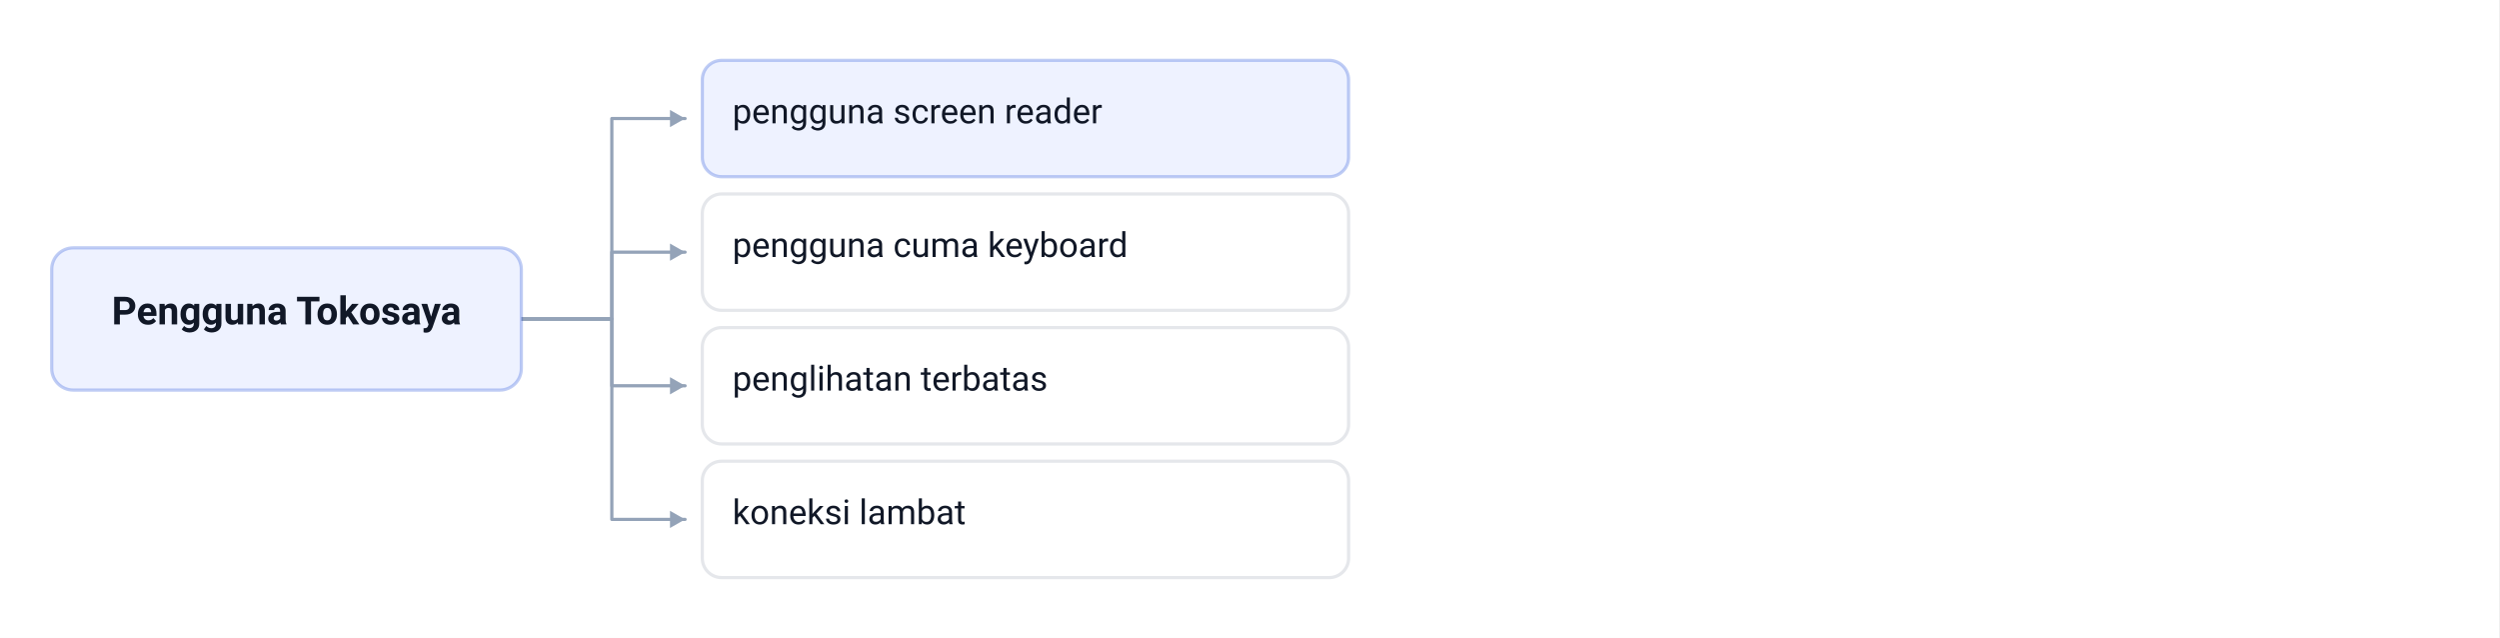
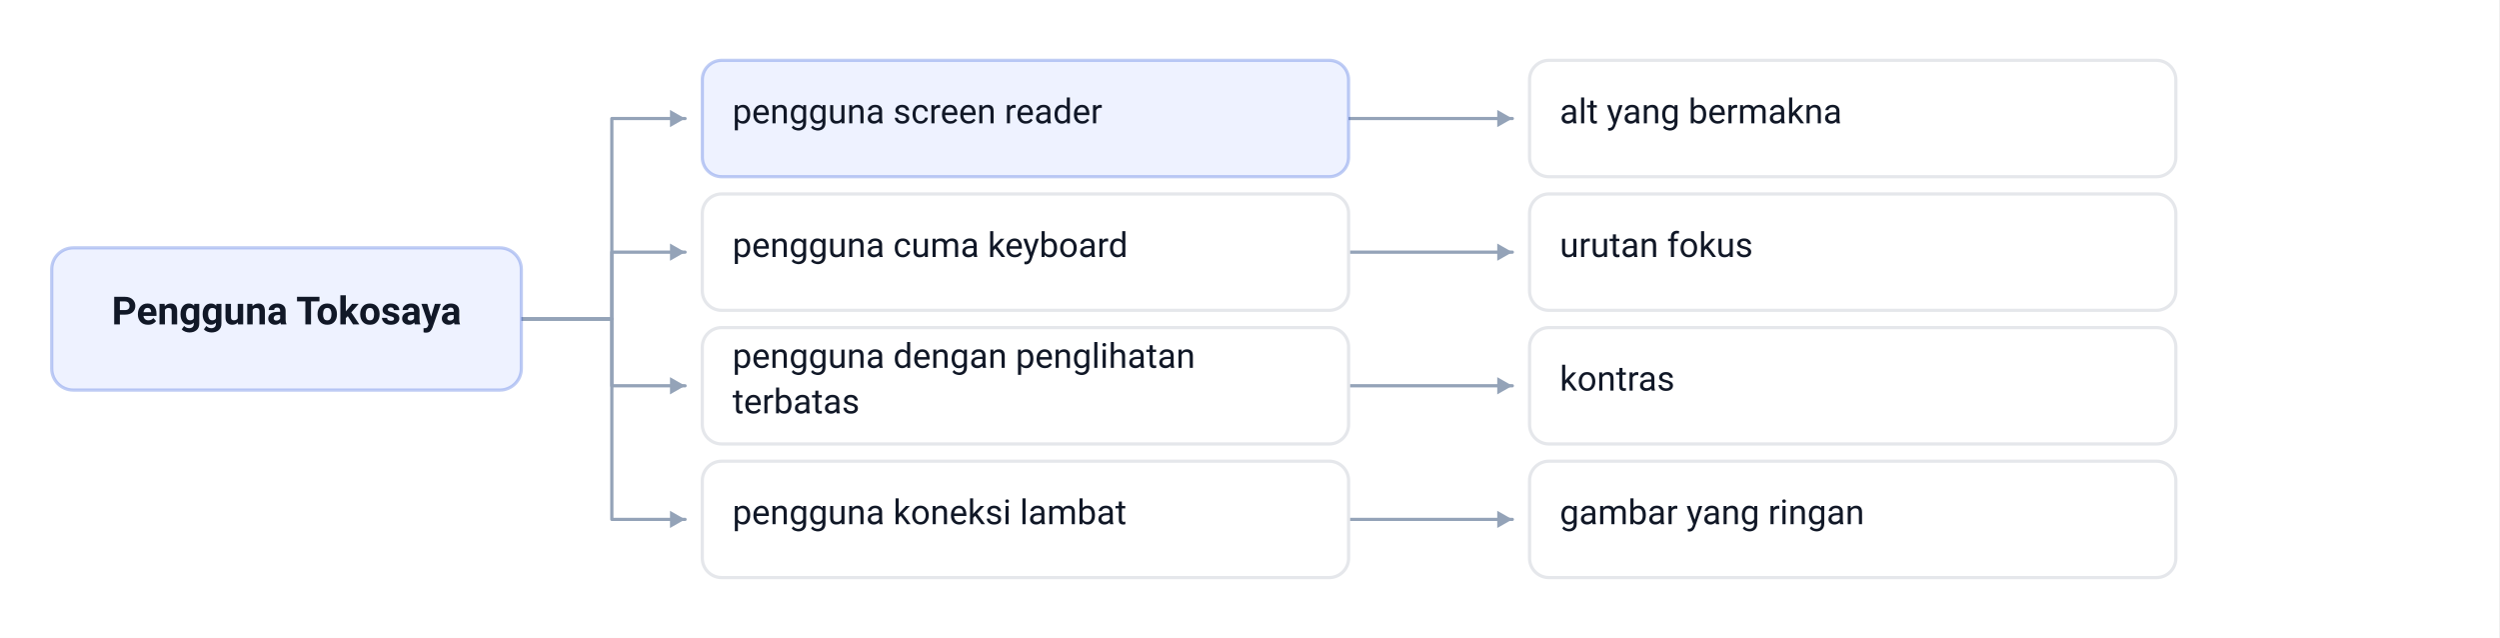
- <svg xmlns="http://www.w3.org/2000/svg" viewBox="0 0 1160 296" width="1160" height="296" role="img" aria-label="Pohon dari satu root Pengguna Tokosaya yang bercabang empat: pengguna screen reader, pengguna cuma keyboard, pengguna dengan penglihatan terbatas, dan pengguna koneksi lambat.">
+ <svg xmlns="http://www.w3.org/2000/svg" viewBox="0 0 1160 296" width="1160" height="296" role="img" aria-label="Pohon dari satu root Pengguna Tokosaya yang bercabang empat: pengguna screen reader dengan alt yang bermakna, pengguna cuma keyboard dengan urutan fokus, pengguna dengan penglihatan terbatas dengan kontras, dan pengguna koneksi lambat dengan gambar yang ringan.">
  <defs>
    <marker id="a-neutral" viewBox="0 0 10 10" refX="9" refY="5" markerWidth="6" markerHeight="6" orient="auto-start-reverse">
      <path d="M0 0 L10 5 L0 10 z" fill="#111827" />
    </marker>
    <marker id="a-acc" viewBox="0 0 10 10" refX="9" refY="5" markerWidth="6" markerHeight="6" orient="auto-start-reverse">
      <path d="M0 0 L10 5 L0 10 z" fill="#1d4ed8" />
    </marker>
    <marker id="a-ink" viewBox="0 0 10 10" refX="9" refY="5" markerWidth="6" markerHeight="6" orient="auto-start-reverse">
      <path d="M0 0 L10 5 L0 10 z" fill="#ffffff" />
    </marker>
    <marker id="a-code" viewBox="0 0 10 10" refX="9" refY="5" markerWidth="6" markerHeight="6" orient="auto-start-reverse">
      <path d="M0 0 L10 5 L0 10 z" fill="#111827" />
    </marker>
    <marker id="a-red" viewBox="0 0 10 10" refX="9" refY="5" markerWidth="6" markerHeight="6" orient="auto-start-reverse">
      <path d="M0 0 L10 5 L0 10 z" fill="#b91c1c" />
    </marker>
    <marker id="a-green" viewBox="0 0 10 10" refX="9" refY="5" markerWidth="6" markerHeight="6" orient="auto-start-reverse">
      <path d="M0 0 L10 5 L0 10 z" fill="#15803d" />
    </marker>
    <marker id="a-amber" viewBox="0 0 10 10" refX="9" refY="5" markerWidth="6" markerHeight="6" orient="auto-start-reverse">
      <path d="M0 0 L10 5 L0 10 z" fill="#b45309" />
    </marker>
    <marker id="a-slate" viewBox="0 0 10 10" refX="9" refY="5" markerWidth="6" markerHeight="6" orient="auto-start-reverse">
      <path d="M0 0 L10 5 L0 10 z" fill="#94a3b8" />
    </marker>
    <filter id="softShadow" x="-20%" y="-20%" width="140%" height="140%">
      <feDropShadow dx="0" dy="1" stdDeviation="1.6" flood-color="#000" flood-opacity="0.06" />
    </filter>
  </defs>
  <style>.t{font-family:-apple-system, BlinkMacSystemFont, 'Segoe UI', Roboto, 'Helvetica Neue', Arial, 'Noto Sans', sans-serif;fill:#111827}.m{font-family:ui-monospace, SFMono-Regular, 'SF Mono', Menlo, Consolas, 'Liberation Mono', monospace;fill:#111827}.mu{fill:#6b7280}.mid{text-anchor:middle}.end{text-anchor:end}.b6{font-weight:600}.b7{font-weight:700}.s13{font-size:13px}.s14{font-size:14px}.s15{font-size:15px}.s16{font-size:16px}.s17{font-size:17px}.s18{font-size:18px}.s19{font-size:19px}.s20{font-size:20px}.s22{font-size:22px}.s24{font-size:24px}</style>
  <rect x="0" y="0" width="1160" height="296" fill="#ffffff" />
  <path d="M242 148 H284 V55 H318" fill="none" stroke="#94a3b8" stroke-width="1.5" stroke-linecap="round" stroke-linejoin="round" />
  <path d="M318 55 l-7 -4 v8 z" fill="#94a3b8" />
  <path d="M242 148 H284 V117 H318" fill="none" stroke="#94a3b8" stroke-width="1.5" stroke-linecap="round" stroke-linejoin="round" />
  <path d="M318 117 l-7 -4 v8 z" fill="#94a3b8" />
  <path d="M242 148 H284 V179 H318" fill="none" stroke="#94a3b8" stroke-width="1.5" stroke-linecap="round" stroke-linejoin="round" />
  <path d="M318 179 l-7 -4 v8 z" fill="#94a3b8" />
  <path d="M242 148 H284 V241 H318" fill="none" stroke="#94a3b8" stroke-width="1.5" stroke-linecap="round" stroke-linejoin="round" />
  <path d="M318 241 l-7 -4 v8 z" fill="#94a3b8" />
+   <path d="M626 55 H642 V55 H702" fill="none" stroke="#94a3b8" stroke-width="1.5" stroke-linecap="round" stroke-linejoin="round" />
+   <path d="M702 55 l-7 -4 v8 z" fill="#94a3b8" />
+   <path d="M626 117 H642 V117 H702" fill="none" stroke="#94a3b8" stroke-width="1.5" stroke-linecap="round" stroke-linejoin="round" />
+   <path d="M702 117 l-7 -4 v8 z" fill="#94a3b8" />
+   <path d="M626 179 H642 V179 H702" fill="none" stroke="#94a3b8" stroke-width="1.5" stroke-linecap="round" stroke-linejoin="round" />
+   <path d="M702 179 l-7 -4 v8 z" fill="#94a3b8" />
+   <path d="M626 241 H642 V241 H702" fill="none" stroke="#94a3b8" stroke-width="1.5" stroke-linecap="round" stroke-linejoin="round" />
+   <path d="M702 241 l-7 -4 v8 z" fill="#94a3b8" />
  <rect x="24" y="115" width="218" height="66" rx="10" fill="#eef2ff" stroke="rgba(29,78,216,0.28)" stroke-width="1.5" />
  <text class="t s18 b7 mid " x="133" y="150.52" fill="#1d4ed8">Pengguna Tokosaya</text>
+   <rect x="710" y="28" width="300" height="54" rx="9" fill="#ffffff" stroke="#e5e7eb" stroke-width="1.5" />
+   <text class="t s16   " x="724" y="57.24">alt yang bermakna</text>
  <rect x="326" y="28" width="300" height="54" rx="9" fill="#eef2ff" stroke="rgba(29,78,216,0.28)" stroke-width="1.5" />
  <text class="t s16   " x="340" y="57.24">pengguna screen reader</text>
+   <rect x="710" y="90" width="300" height="54" rx="9" fill="#ffffff" stroke="#e5e7eb" stroke-width="1.5" />
+   <text class="t s16   " x="724" y="119.24">urutan fokus</text>
  <rect x="326" y="90" width="300" height="54" rx="9" fill="#ffffff" stroke="#e5e7eb" stroke-width="1.5" />
  <text class="t s16   " x="340" y="119.24">pengguna cuma keyboard</text>
+   <rect x="710" y="152" width="300" height="54" rx="9" fill="#ffffff" stroke="#e5e7eb" stroke-width="1.5" />
+   <text class="t s16   " x="724" y="181.24">kontras</text>
  <rect x="326" y="152" width="300" height="54" rx="9" fill="#ffffff" stroke="#e5e7eb" stroke-width="1.5" />
-   <text class="t s16   " x="340" y="181.24">penglihatan terbatas</text>
+   <text class="t s16   " x="340" y="170.68">pengguna dengan penglihatan</text>
+   <text class="t s16   " x="340" y="191.8">terbatas</text>
+   <rect x="710" y="214" width="300" height="54" rx="9" fill="#ffffff" stroke="#e5e7eb" stroke-width="1.5" />
+   <text class="t s16   " x="724" y="243.24">gambar yang ringan</text>
  <rect x="326" y="214" width="300" height="54" rx="9" fill="#ffffff" stroke="#e5e7eb" stroke-width="1.5" />
-   <text class="t s16   " x="340" y="243.24">koneksi lambat</text>
+   <text class="t s16   " x="340" y="243.24">pengguna koneksi lambat</text>
</svg>
